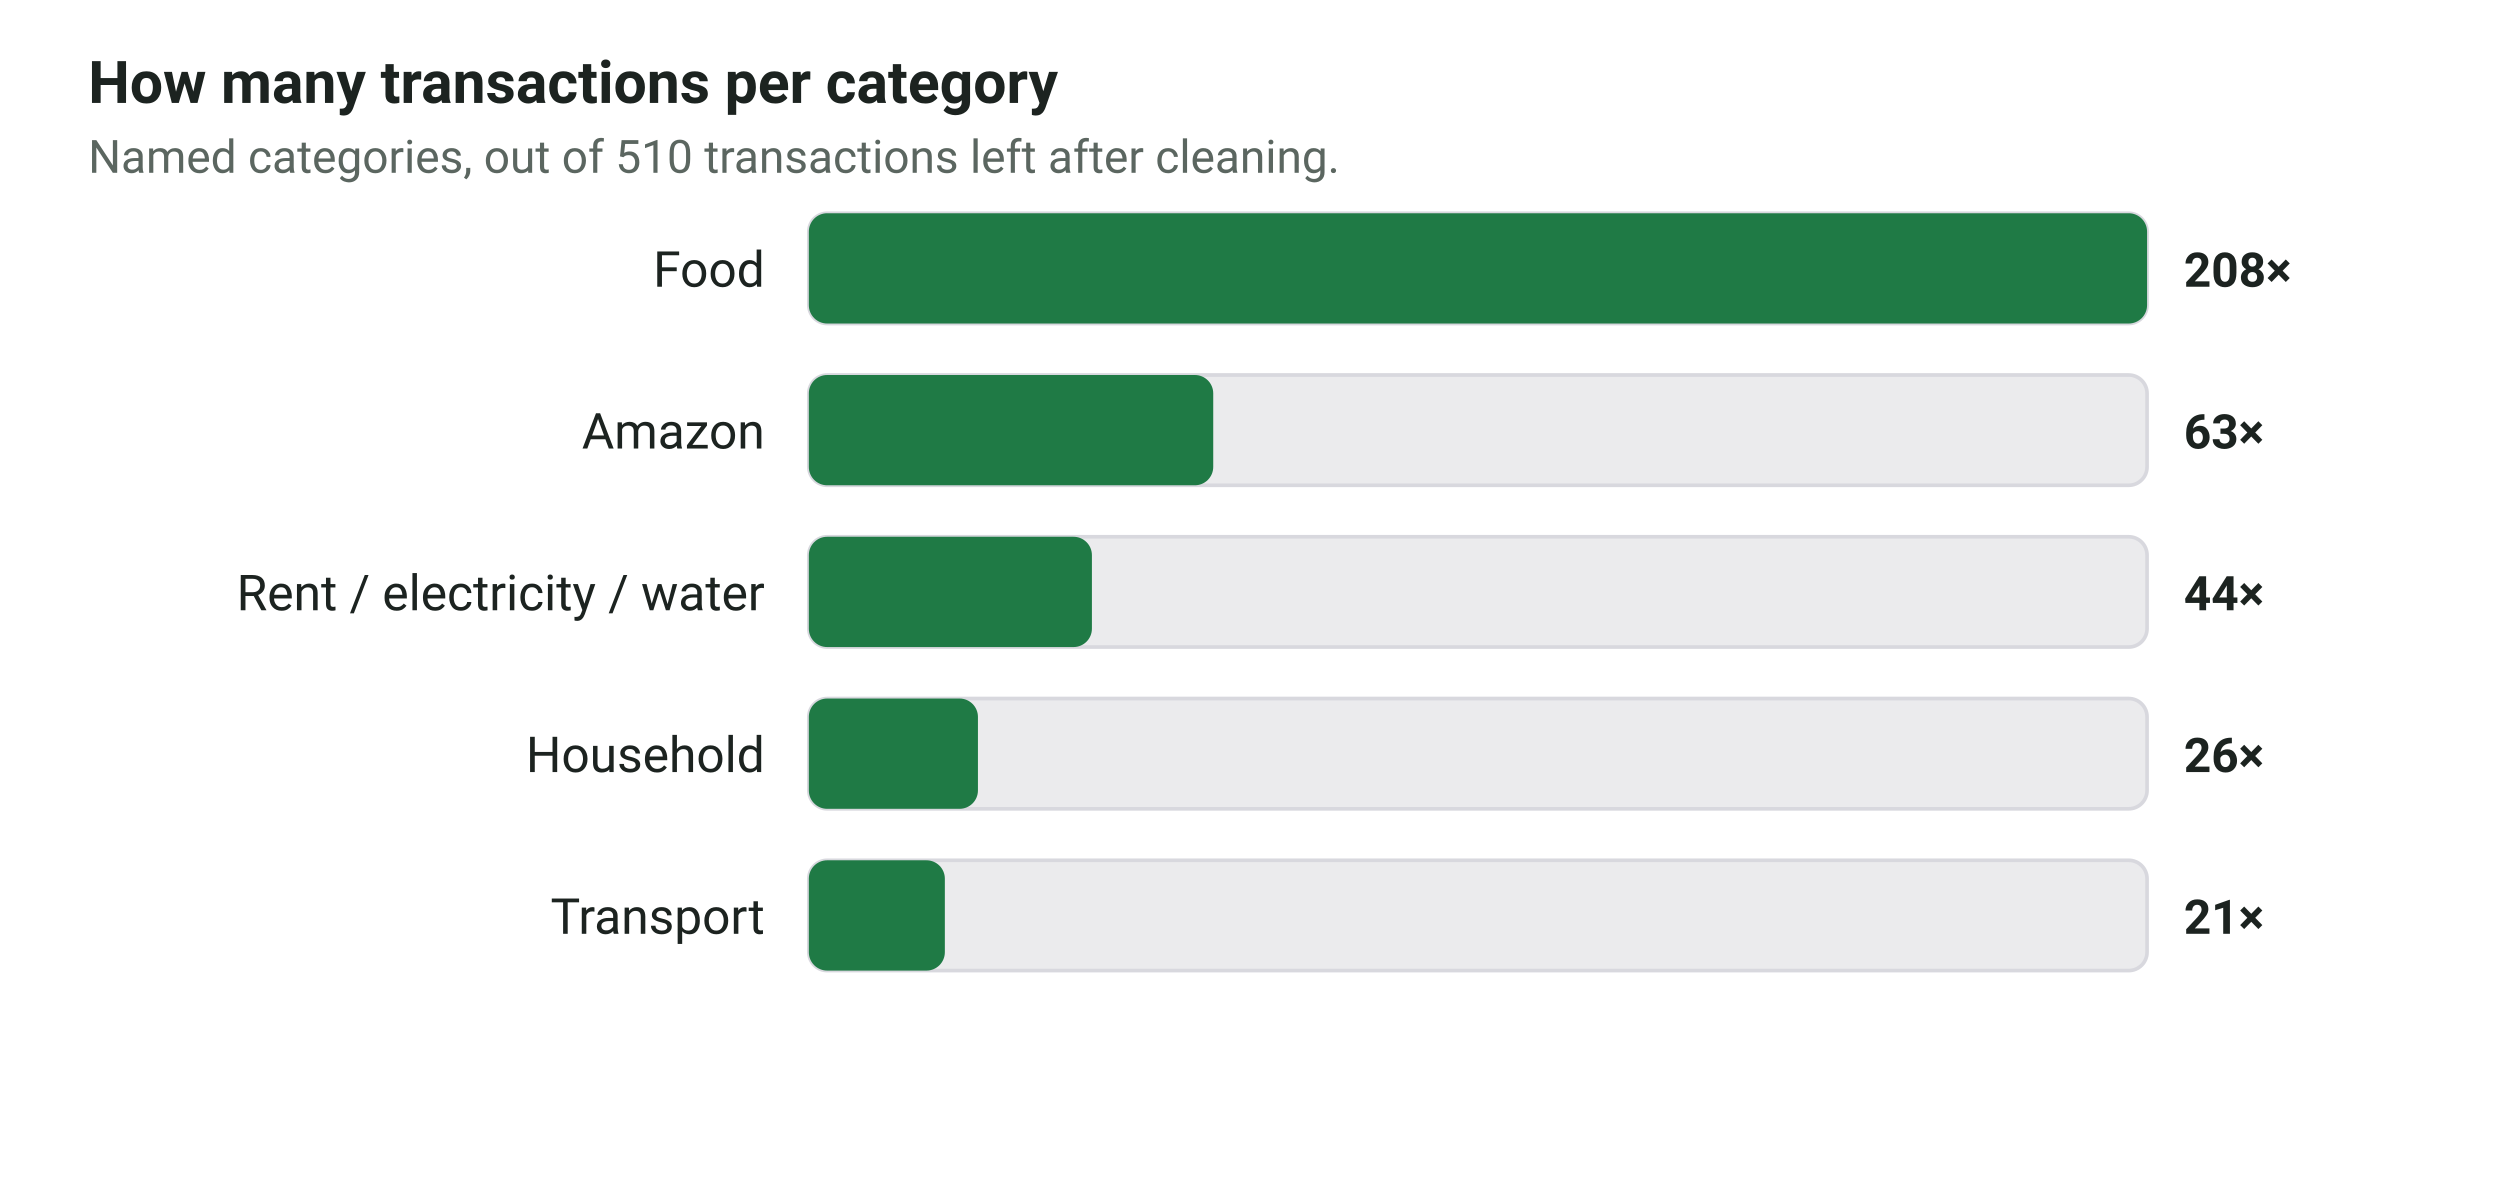
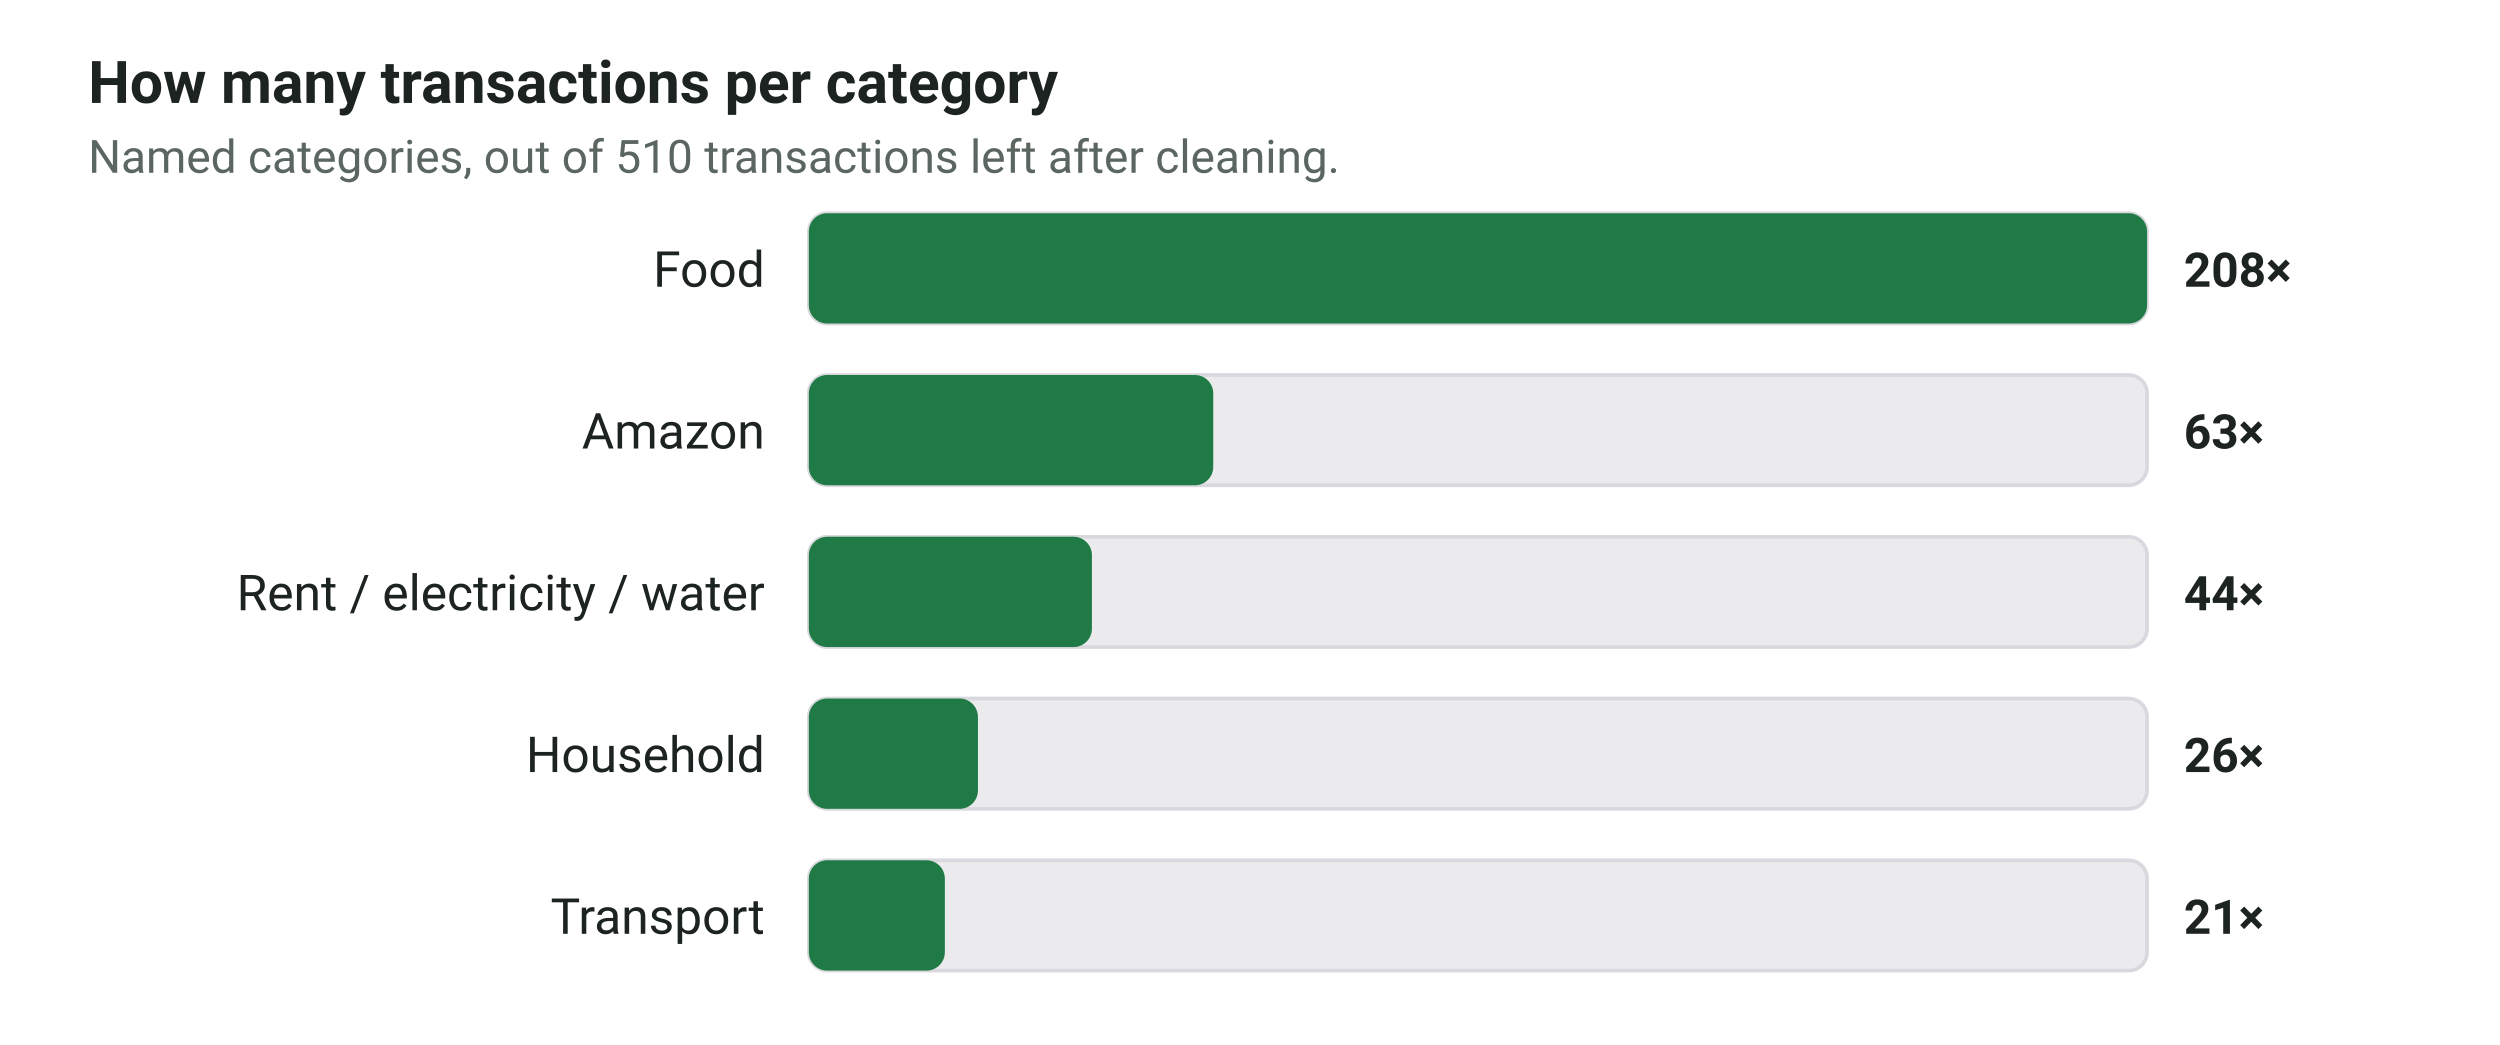
- <svg xmlns="http://www.w3.org/2000/svg" viewBox="0 0 680 322" width="680" height="322" role="img" aria-labelledby="t d">
+ <svg xmlns="http://www.w3.org/2000/svg" viewBox="0 0 680 284" width="680" height="284" role="img" aria-labelledby="t d">
  <style>
    text { font-family: ui-sans-serif, system-ui, -apple-system, "Segoe UI", Roboto, "Helvetica Neue", Arial, sans-serif; }
    .mono { font-family: ui-monospace, "SF Mono", Menlo, Consolas, monospace; }
    @media (prefers-color-scheme: dark) {
      .ink   { fill: #e7ede9; }
      .muted { fill: #9aa8a0; }
      .acc   { fill: #4fc07d; }
      .ona   { fill: #08140d; }
      .badt  { fill: #ef8a8a; }
      .card  { fill: #1b1d22; stroke: #2e3036; }
      .sunk  { fill: #16171b; stroke: #2e3036; }
      .soft  { fill: #16261d; stroke: #4fc07d; }
      .bad   { fill: #2a1a1a; stroke: #ef8a8a; }
      .fa    { fill: #4fc07d; }
      .line  { stroke: #676a72; }
      .aline { stroke: #4fc07d; }
      .ol    { stroke: #4fc07d; }
      .bline { stroke: #ef8a8a; }
      .hair  { stroke: #2e3036; }
      .mk    { fill: #676a72; }
      .mka   { fill: #4fc07d; }
      .mkb   { fill: #ef8a8a; }
    }
  </style>
  <defs>
    <marker id="a" viewBox="0 0 10 10" refX="9" refY="5" markerWidth="7" markerHeight="7" orient="auto-start-reverse">
      <path class="mk" d="M0 0 L10 5 L0 10 z" fill="#88888f" />
    </marker>
    <marker id="aa" viewBox="0 0 10 10" refX="9" refY="5" markerWidth="7" markerHeight="7" orient="auto-start-reverse">
      <path class="mka" d="M0 0 L10 5 L0 10 z" fill="#1f7a45" />
    </marker>
    <marker id="ab" viewBox="0 0 10 10" refX="9" refY="5" markerWidth="7" markerHeight="7" orient="auto-start-reverse">
      <path class="mkb" d="M0 0 L10 5 L0 10 z" fill="#c62828" />
    </marker>
  </defs>
  <text class="ink" x="24" y="28" fill="#1c2320" font-size="16" text-anchor="start" font-weight="600">How many transactions per category</text>
  <text class="muted" x="24" y="47" fill="#5b6660" font-size="12.5" text-anchor="start">Named categories, out of 510 transactions left after cleaning.</text>
  <text class="ink" x="208" y="78" fill="#1c2320" font-size="13.5" text-anchor="end">Food</text>
  <rect class="sunk" x="220" y="58" width="364" height="30" rx="5" fill="#ebebed" stroke="#d8d8de" stroke-width="1" />
  <rect class="fa" x="220" y="58" width="364" height="30" rx="5" fill="#1f7a45" />
  <text class="ink" x="594" y="78" fill="#1c2320" font-size="13" text-anchor="start" font-weight="600">208×</text>
  <text class="ink" x="208" y="122" fill="#1c2320" font-size="13.5" text-anchor="end">Amazon</text>
  <rect class="sunk" x="220" y="102" width="364" height="30" rx="5" fill="#ebebed" stroke="#d8d8de" stroke-width="1" />
  <rect class="fa" x="220" y="102" width="110" height="30" rx="5" fill="#1f7a45" />
  <text class="ink" x="594" y="122" fill="#1c2320" font-size="13" text-anchor="start" font-weight="600">63×</text>
  <text class="ink" x="208" y="166" fill="#1c2320" font-size="13.5" text-anchor="end">Rent / electricity / water</text>
  <rect class="sunk" x="220" y="146" width="364" height="30" rx="5" fill="#ebebed" stroke="#d8d8de" stroke-width="1" />
  <rect class="fa" x="220" y="146" width="77" height="30" rx="5" fill="#1f7a45" />
  <text class="ink" x="594" y="166" fill="#1c2320" font-size="13" text-anchor="start" font-weight="600">44×</text>
  <text class="ink" x="208" y="210" fill="#1c2320" font-size="13.5" text-anchor="end">Household</text>
  <rect class="sunk" x="220" y="190" width="364" height="30" rx="5" fill="#ebebed" stroke="#d8d8de" stroke-width="1" />
  <rect class="fa" x="220" y="190" width="46" height="30" rx="5" fill="#1f7a45" />
  <text class="ink" x="594" y="210" fill="#1c2320" font-size="13" text-anchor="start" font-weight="600">26×</text>
  <text class="ink" x="208" y="254" fill="#1c2320" font-size="13.5" text-anchor="end">Transport</text>
  <rect class="sunk" x="220" y="234" width="364" height="30" rx="5" fill="#ebebed" stroke="#d8d8de" stroke-width="1" />
  <rect class="fa" x="220" y="234" width="37" height="30" rx="5" fill="#1f7a45" />
  <text class="ink" x="594" y="254" fill="#1c2320" font-size="13" text-anchor="start" font-weight="600">21×</text>
</svg>
